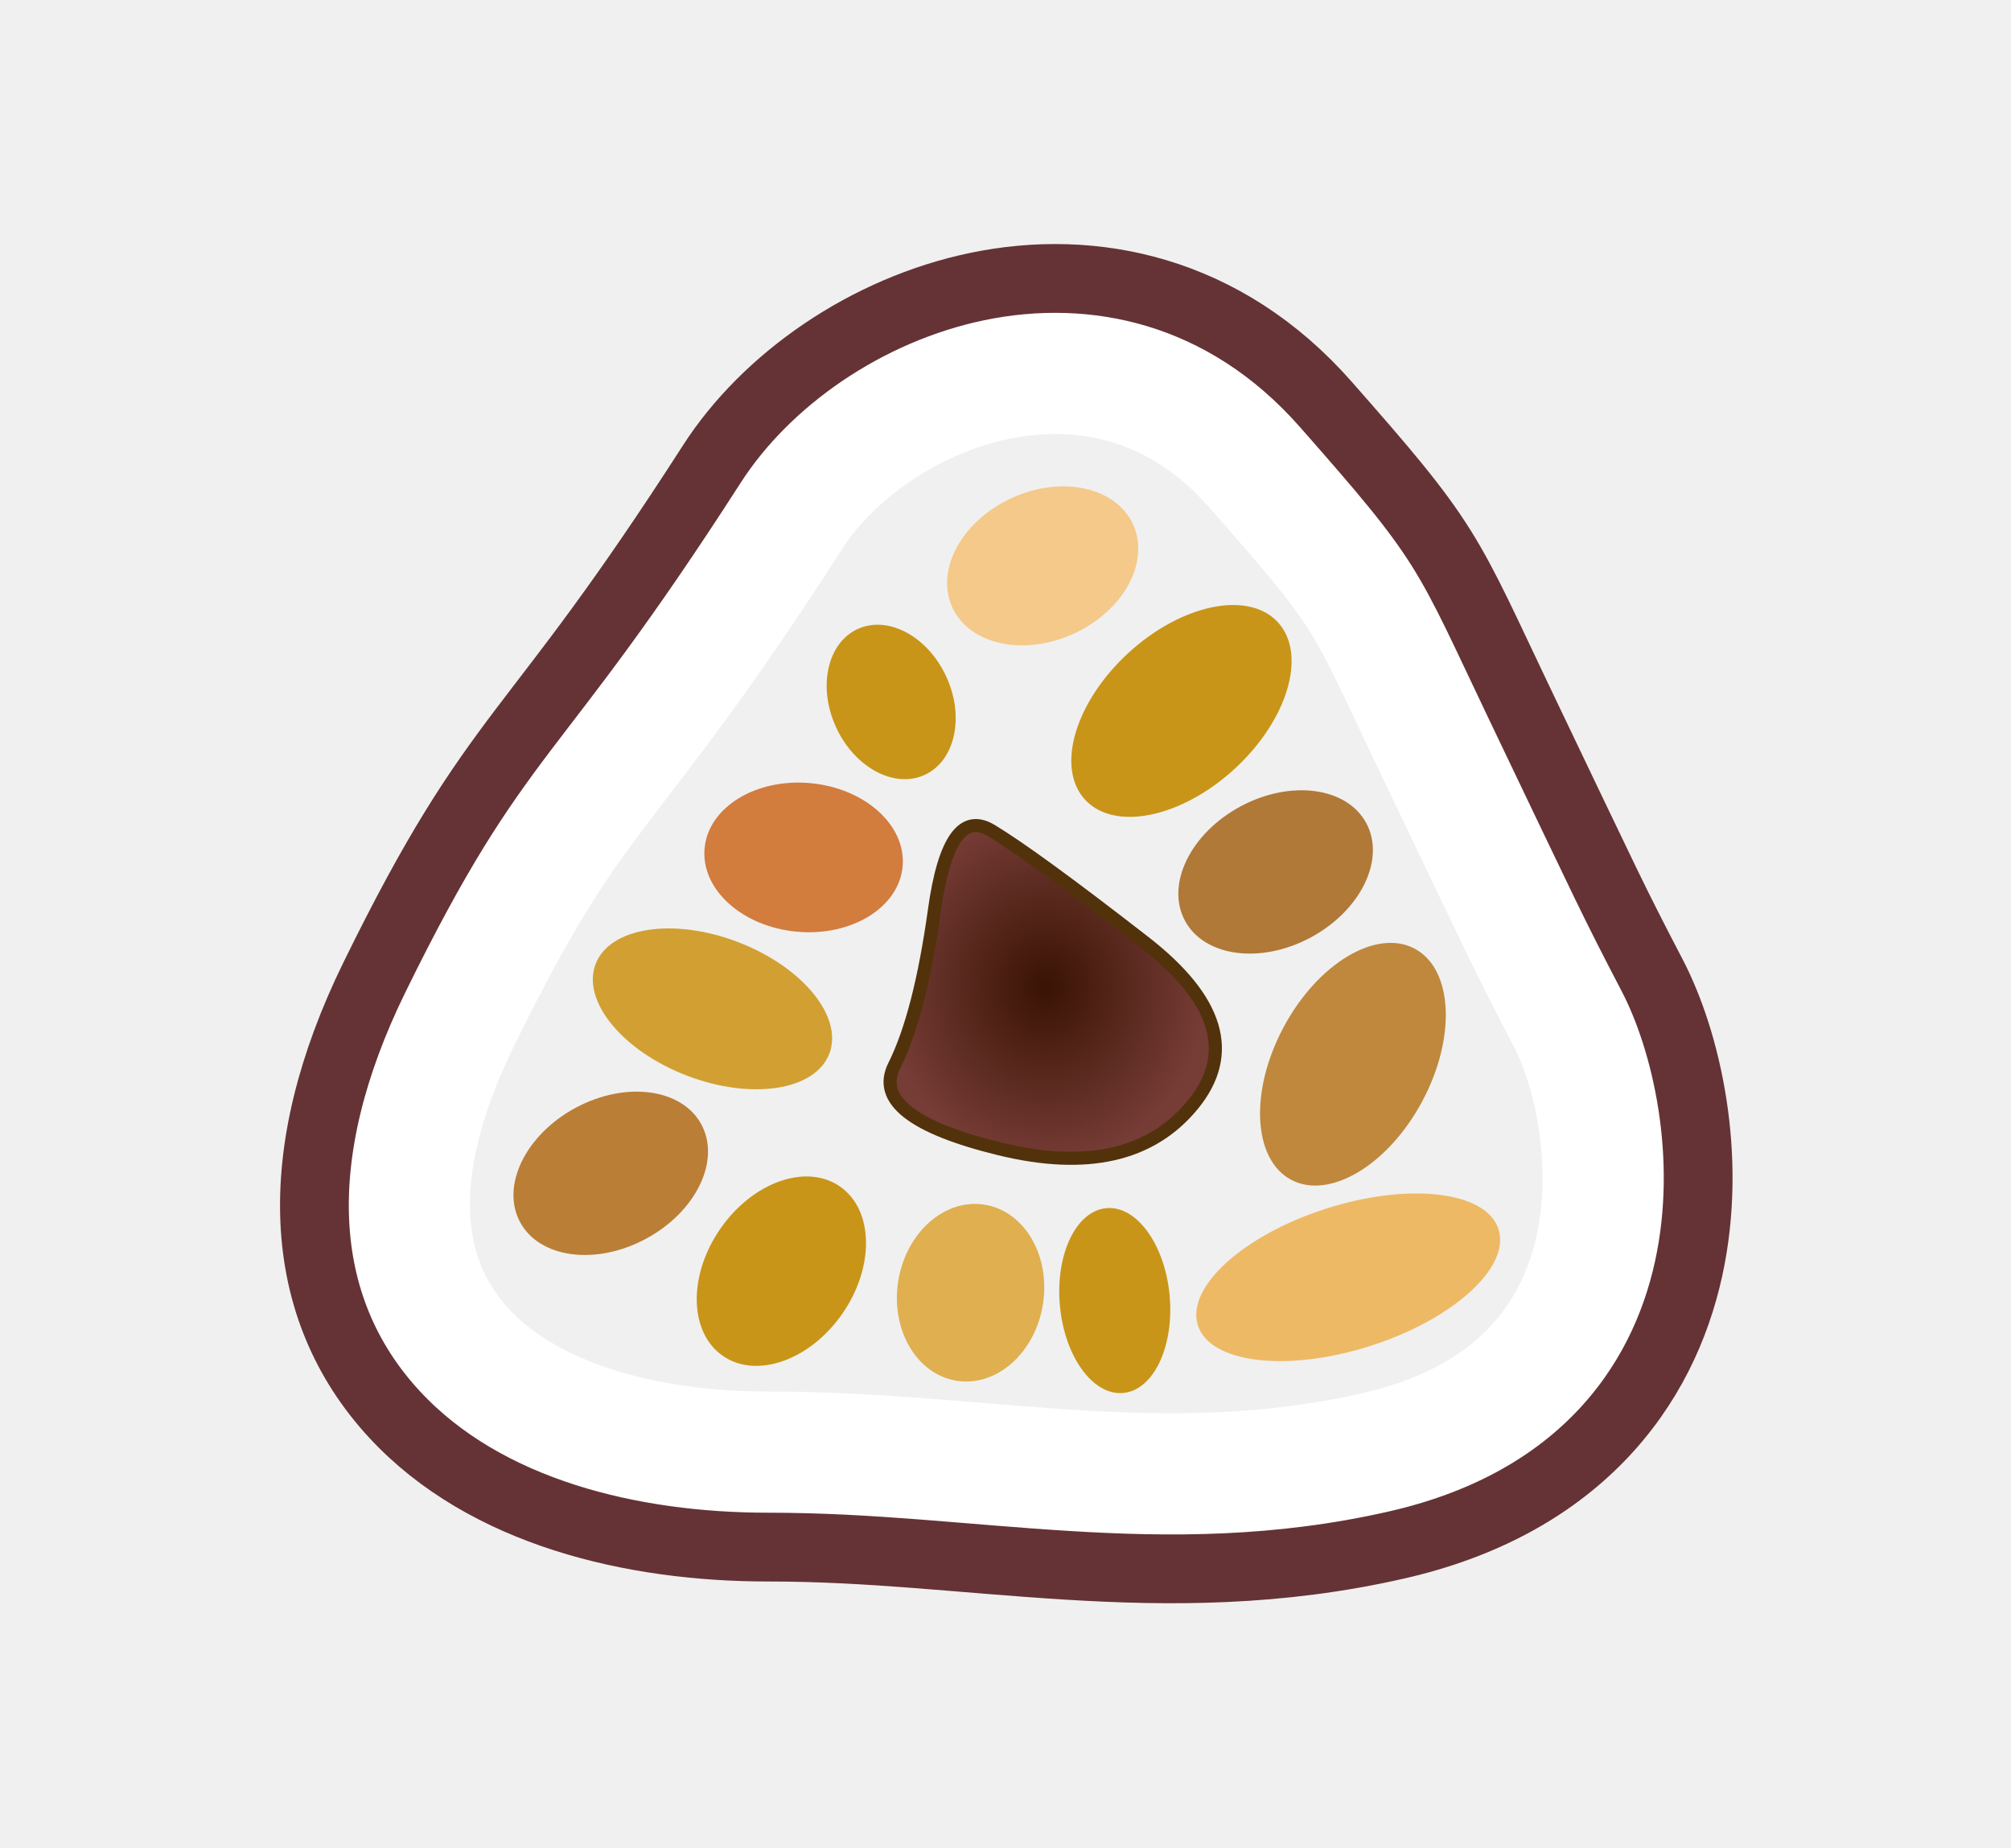
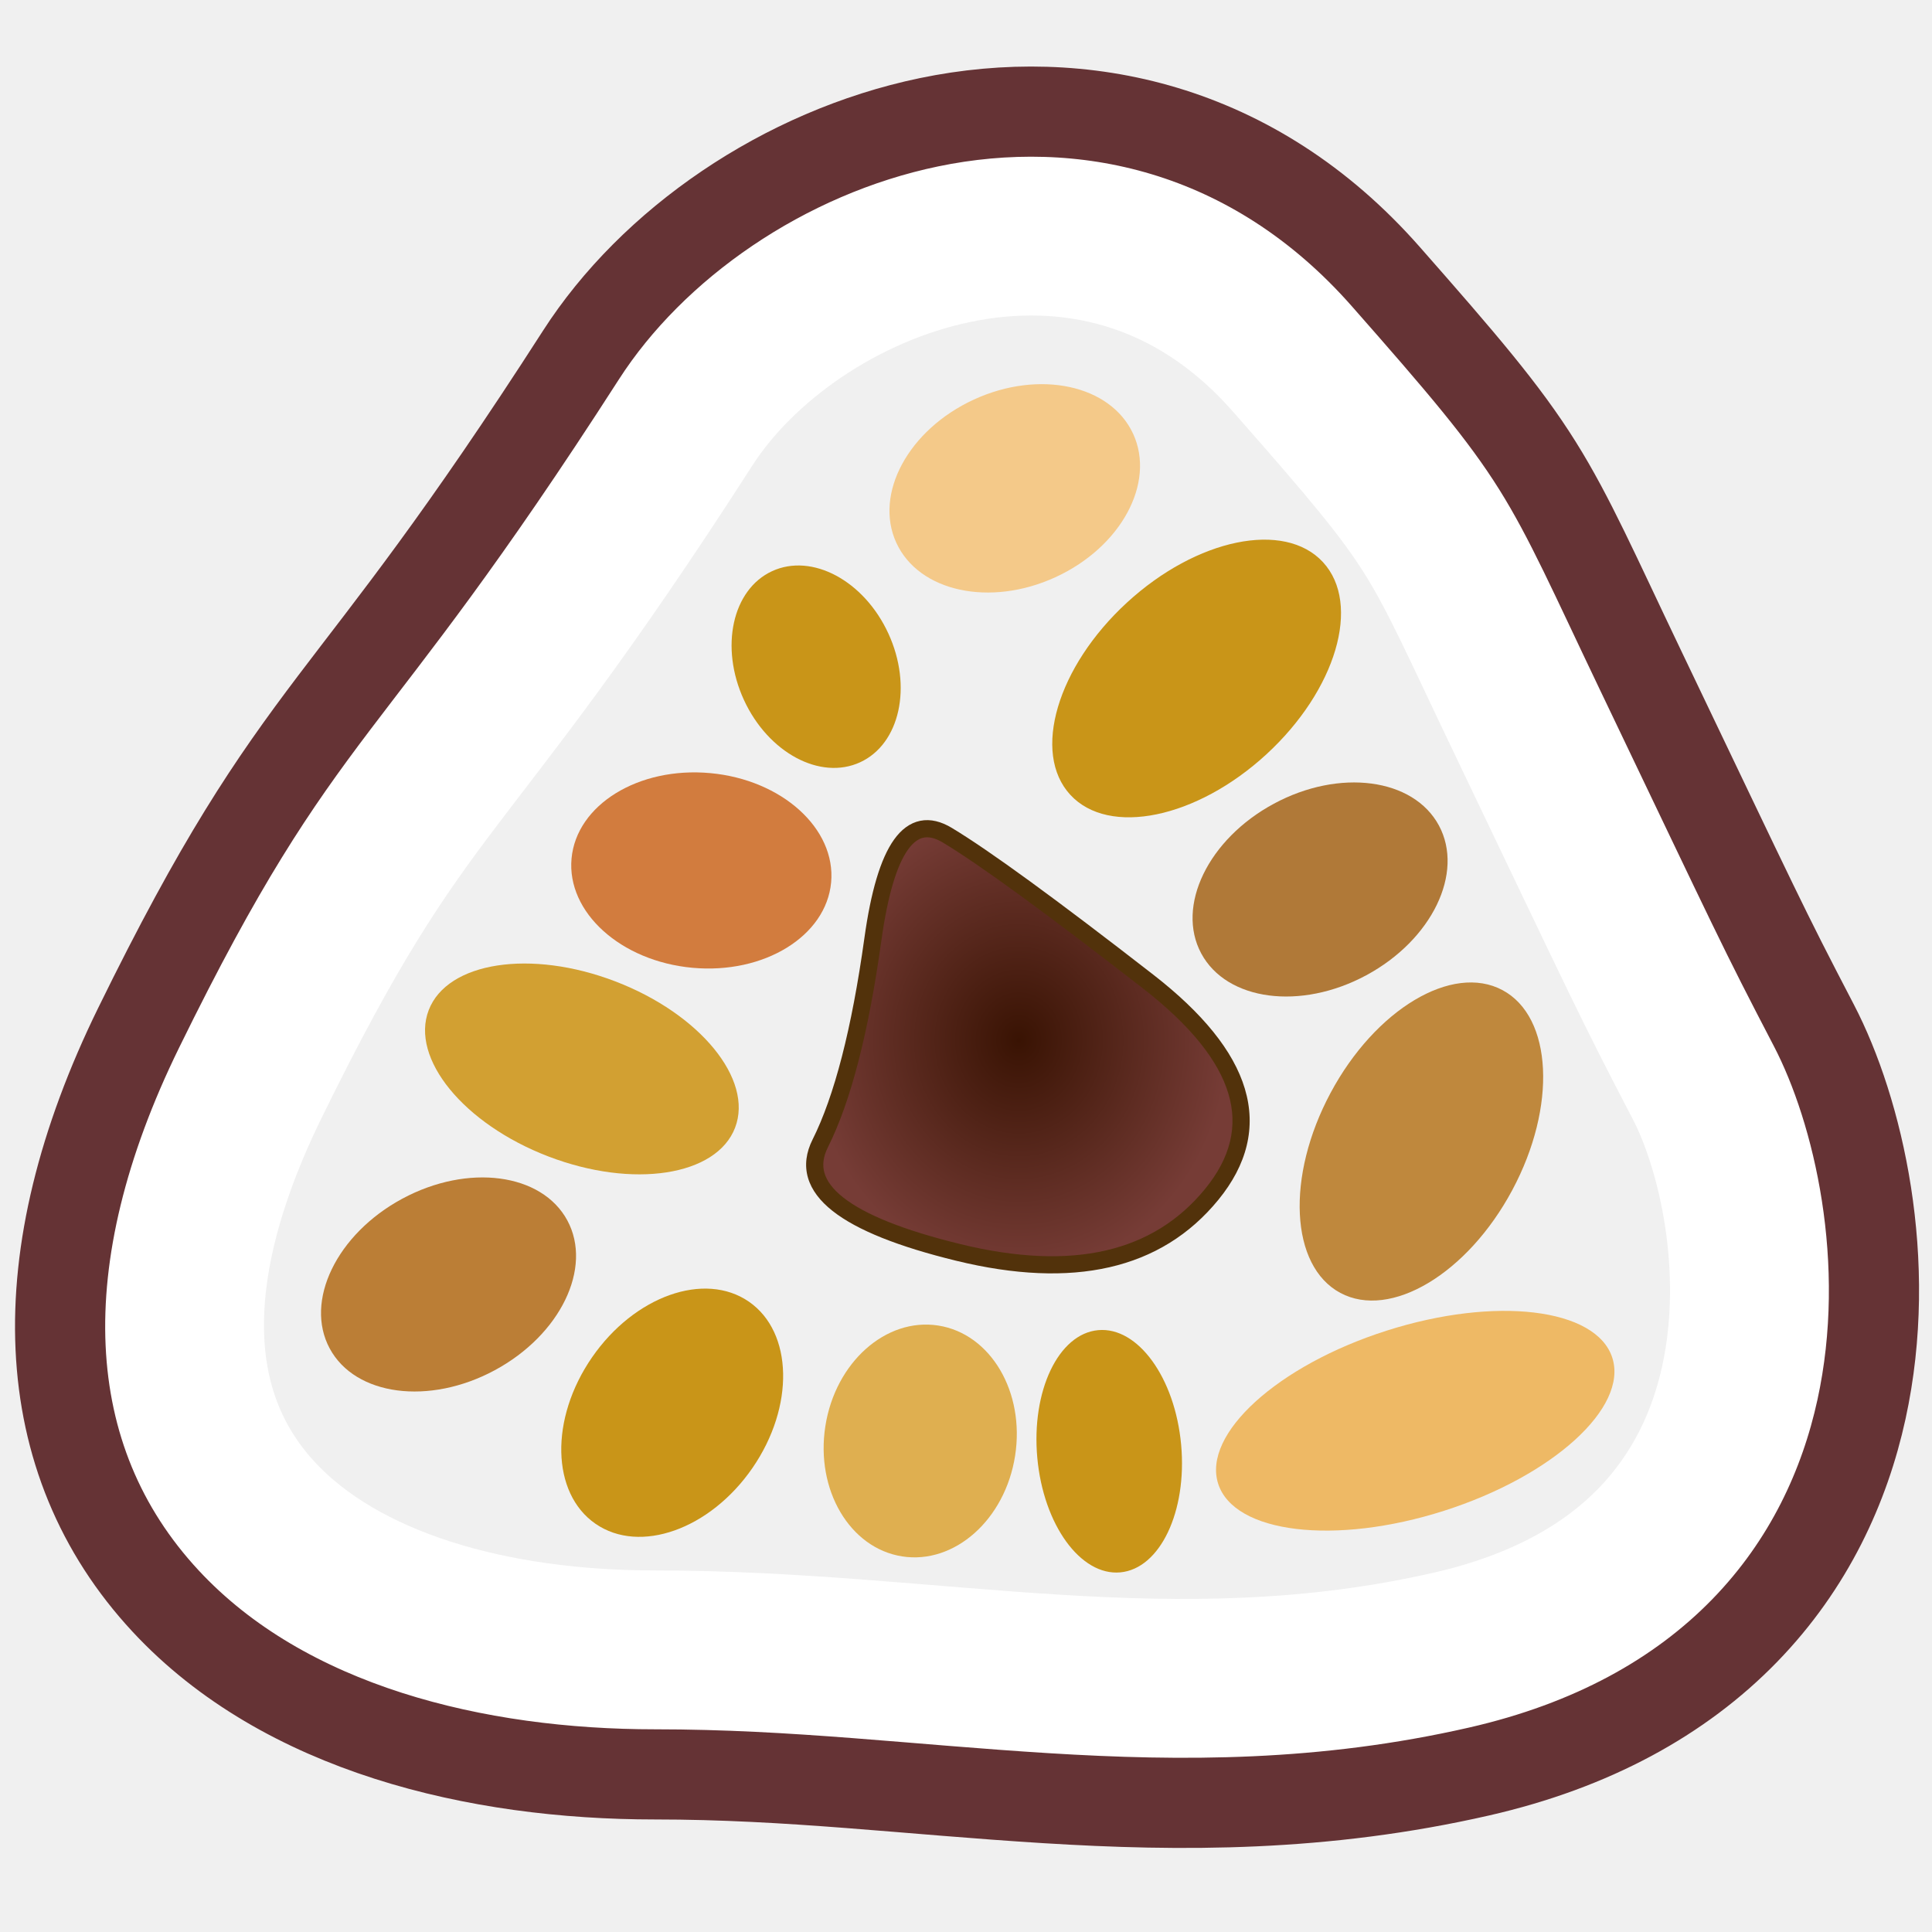
- <svg xmlns="http://www.w3.org/2000/svg" width="614" height="564" viewBox="0 0 614 564" fill="none">
+ <svg xmlns="http://www.w3.org/2000/svg" viewBox="82 59 450 450" fill="none">
  <path d="M279.533 342.288L271.533 331.788L279.533 309.788L284.533 283.788L288.533 262.788L294.033 252.788H302.033L312.533 259.288L331.033 274.288L362.533 298.788L372.033 318.788L368.533 331.788L362.533 339.288L350.533 348.288L339.033 352.288L326.533 353.788L312.533 352.288L279.533 342.288Z" fill="url(#paint0_radial_1_95)" />
  <path d="M273.043 325.333L271.255 324.437L273.043 325.333ZM349.393 287.599L348.166 289.178C359.319 297.845 365.818 306.044 368.116 313.726C370.366 321.246 368.682 328.584 362.684 335.928L364.233 337.193L365.781 338.458C372.463 330.279 374.645 321.591 371.949 312.579C369.3 303.729 362.039 294.893 350.62 286.019L349.393 287.599ZM364.233 337.193L362.684 335.928C350.671 350.633 331.928 355.176 305.687 348.773L305.213 350.716L304.739 352.659C331.831 359.27 352.434 354.797 365.781 338.458L364.233 337.193ZM305.213 350.716L305.687 348.773C292.407 345.533 283.416 341.871 278.409 337.92C275.931 335.965 274.571 334.05 274.037 332.218C273.516 330.431 273.708 328.47 274.831 326.229L273.043 325.333L271.255 324.437C269.768 327.403 269.343 330.406 270.197 333.338C271.039 336.225 273.048 338.785 275.932 341.06C281.648 345.571 291.352 349.393 304.739 352.659L305.213 350.716ZM273.043 325.333L274.831 326.229C280.199 315.518 284.327 299.397 287.299 278.023L285.318 277.747L283.337 277.472C280.383 298.714 276.327 314.317 271.255 324.437L273.043 325.333ZM285.318 277.747L287.299 278.023C288.777 267.398 290.918 260.485 293.5 256.878C294.755 255.123 295.983 254.335 297.129 254.103C298.28 253.871 299.739 254.12 301.617 255.25L302.648 253.536L303.679 251.823C301.263 250.369 298.779 249.689 296.337 250.182C293.892 250.677 291.88 252.269 290.247 254.549C287.052 259.013 284.823 266.789 283.337 277.472L285.318 277.747ZM302.648 253.536L301.617 255.25C310.089 260.347 325.58 271.628 348.166 289.178L349.393 287.599L350.62 286.019C328.059 268.488 312.387 257.061 303.679 251.823L302.648 253.536Z" fill="#52320B" />
  <path d="M439.533 226.288C417.431 180.104 420.533 182.214 384.533 141.287C337.033 87.288 265.089 117.288 240.033 156.287C182.533 245.788 175.033 235.788 138.533 310.288C91.846 405.581 158.033 445.288 234.533 445.288C299.533 445.288 355.218 460.217 420.533 445.288C508.029 425.288 496.135 340.243 480.533 310.288C468.033 286.288 467.529 284.788 439.533 226.288Z" stroke="white" stroke-width="41" />
  <path d="M298.371 87.478C333.729 80.127 373.864 88.278 404.806 123.455C422.46 143.524 432.259 154.917 440.13 167.488C447.689 179.562 453.503 192.934 463.887 214.632C491.988 273.35 492.246 274.326 504.48 297.815C514.807 317.642 523.107 352.818 515.572 387.287C511.677 405.103 503.395 423.345 488.37 438.794C473.29 454.298 452.746 465.621 426.549 471.609C390.254 479.906 357.061 479.769 325.751 477.835C293.312 475.831 266.036 472.288 234.533 472.288C193.175 472.288 148.307 461.791 120.55 431.892C89.985 398.967 88.033 351.995 114.287 298.409C133.301 259.598 145.213 241.994 159.881 222.617C173.683 204.383 189.242 185.392 217.317 141.693C233.916 115.857 264.5 94.52 298.371 87.478Z" stroke="#653335" stroke-width="21" />
  <ellipse cx="360.72" cy="217.032" rx="40" ry="24" transform="rotate(-42.6126 360.72 217.032)" fill="#C99518" />
  <ellipse cx="413.075" cy="324.88" rx="40" ry="24" transform="rotate(-61.8285 413.075 324.88)" fill="#BF883D" />
  <ellipse cx="411.636" cy="389.92" rx="48.189" ry="22.017" transform="rotate(-17.7095 411.636 389.92)" fill="#EEB965" />
  <ellipse cx="296.339" cy="394.631" rx="22.366" ry="27.212" transform="rotate(8.89707 296.339 394.631)" fill="#DFAF50" />
  <ellipse cx="340.359" cy="397.026" rx="16.821" ry="28.327" transform="rotate(-5.21401 340.359 397.026)" fill="#C99518" />
  <ellipse cx="389.472" cy="266.178" rx="31.436" ry="22.694" transform="rotate(-28.3165 389.472 266.178)" fill="#B07938" />
  <ellipse cx="186.472" cy="358.178" rx="31.436" ry="22.694" transform="rotate(-28.3165 186.472 358.178)" fill="#BB7E36" />
  <ellipse cx="238.569" cy="388.051" rx="31.436" ry="22.694" transform="rotate(-55.3792 238.569 388.051)" fill="#C99518" />
  <ellipse cx="217.533" cy="307.976" rx="38.217" ry="21.828" transform="rotate(20.9922 217.533 307.976)" fill="#D2A032" />
  <ellipse cx="245.355" cy="261.745" rx="30.359" ry="22.766" transform="rotate(5.26904 245.355 261.745)" fill="#D27C3E" />
  <ellipse cx="318.355" cy="172.745" rx="30.359" ry="22.766" transform="rotate(-24.7013 318.355 172.745)" fill="#F4C989" />
  <ellipse cx="272.095" cy="214.288" rx="18.516" ry="24.505" transform="rotate(-24.7013 272.095 214.288)" fill="#C99518" />
  <defs>
    <radialGradient id="paint0_radial_1_95" cx="0" cy="0" r="1" gradientUnits="userSpaceOnUse" gradientTransform="translate(319.283 301.288) rotate(90) scale(54 48.75)">
      <stop stop-color="#391303" />
      <stop offset="1" stop-color="#763C36" />
    </radialGradient>
  </defs>
</svg>
